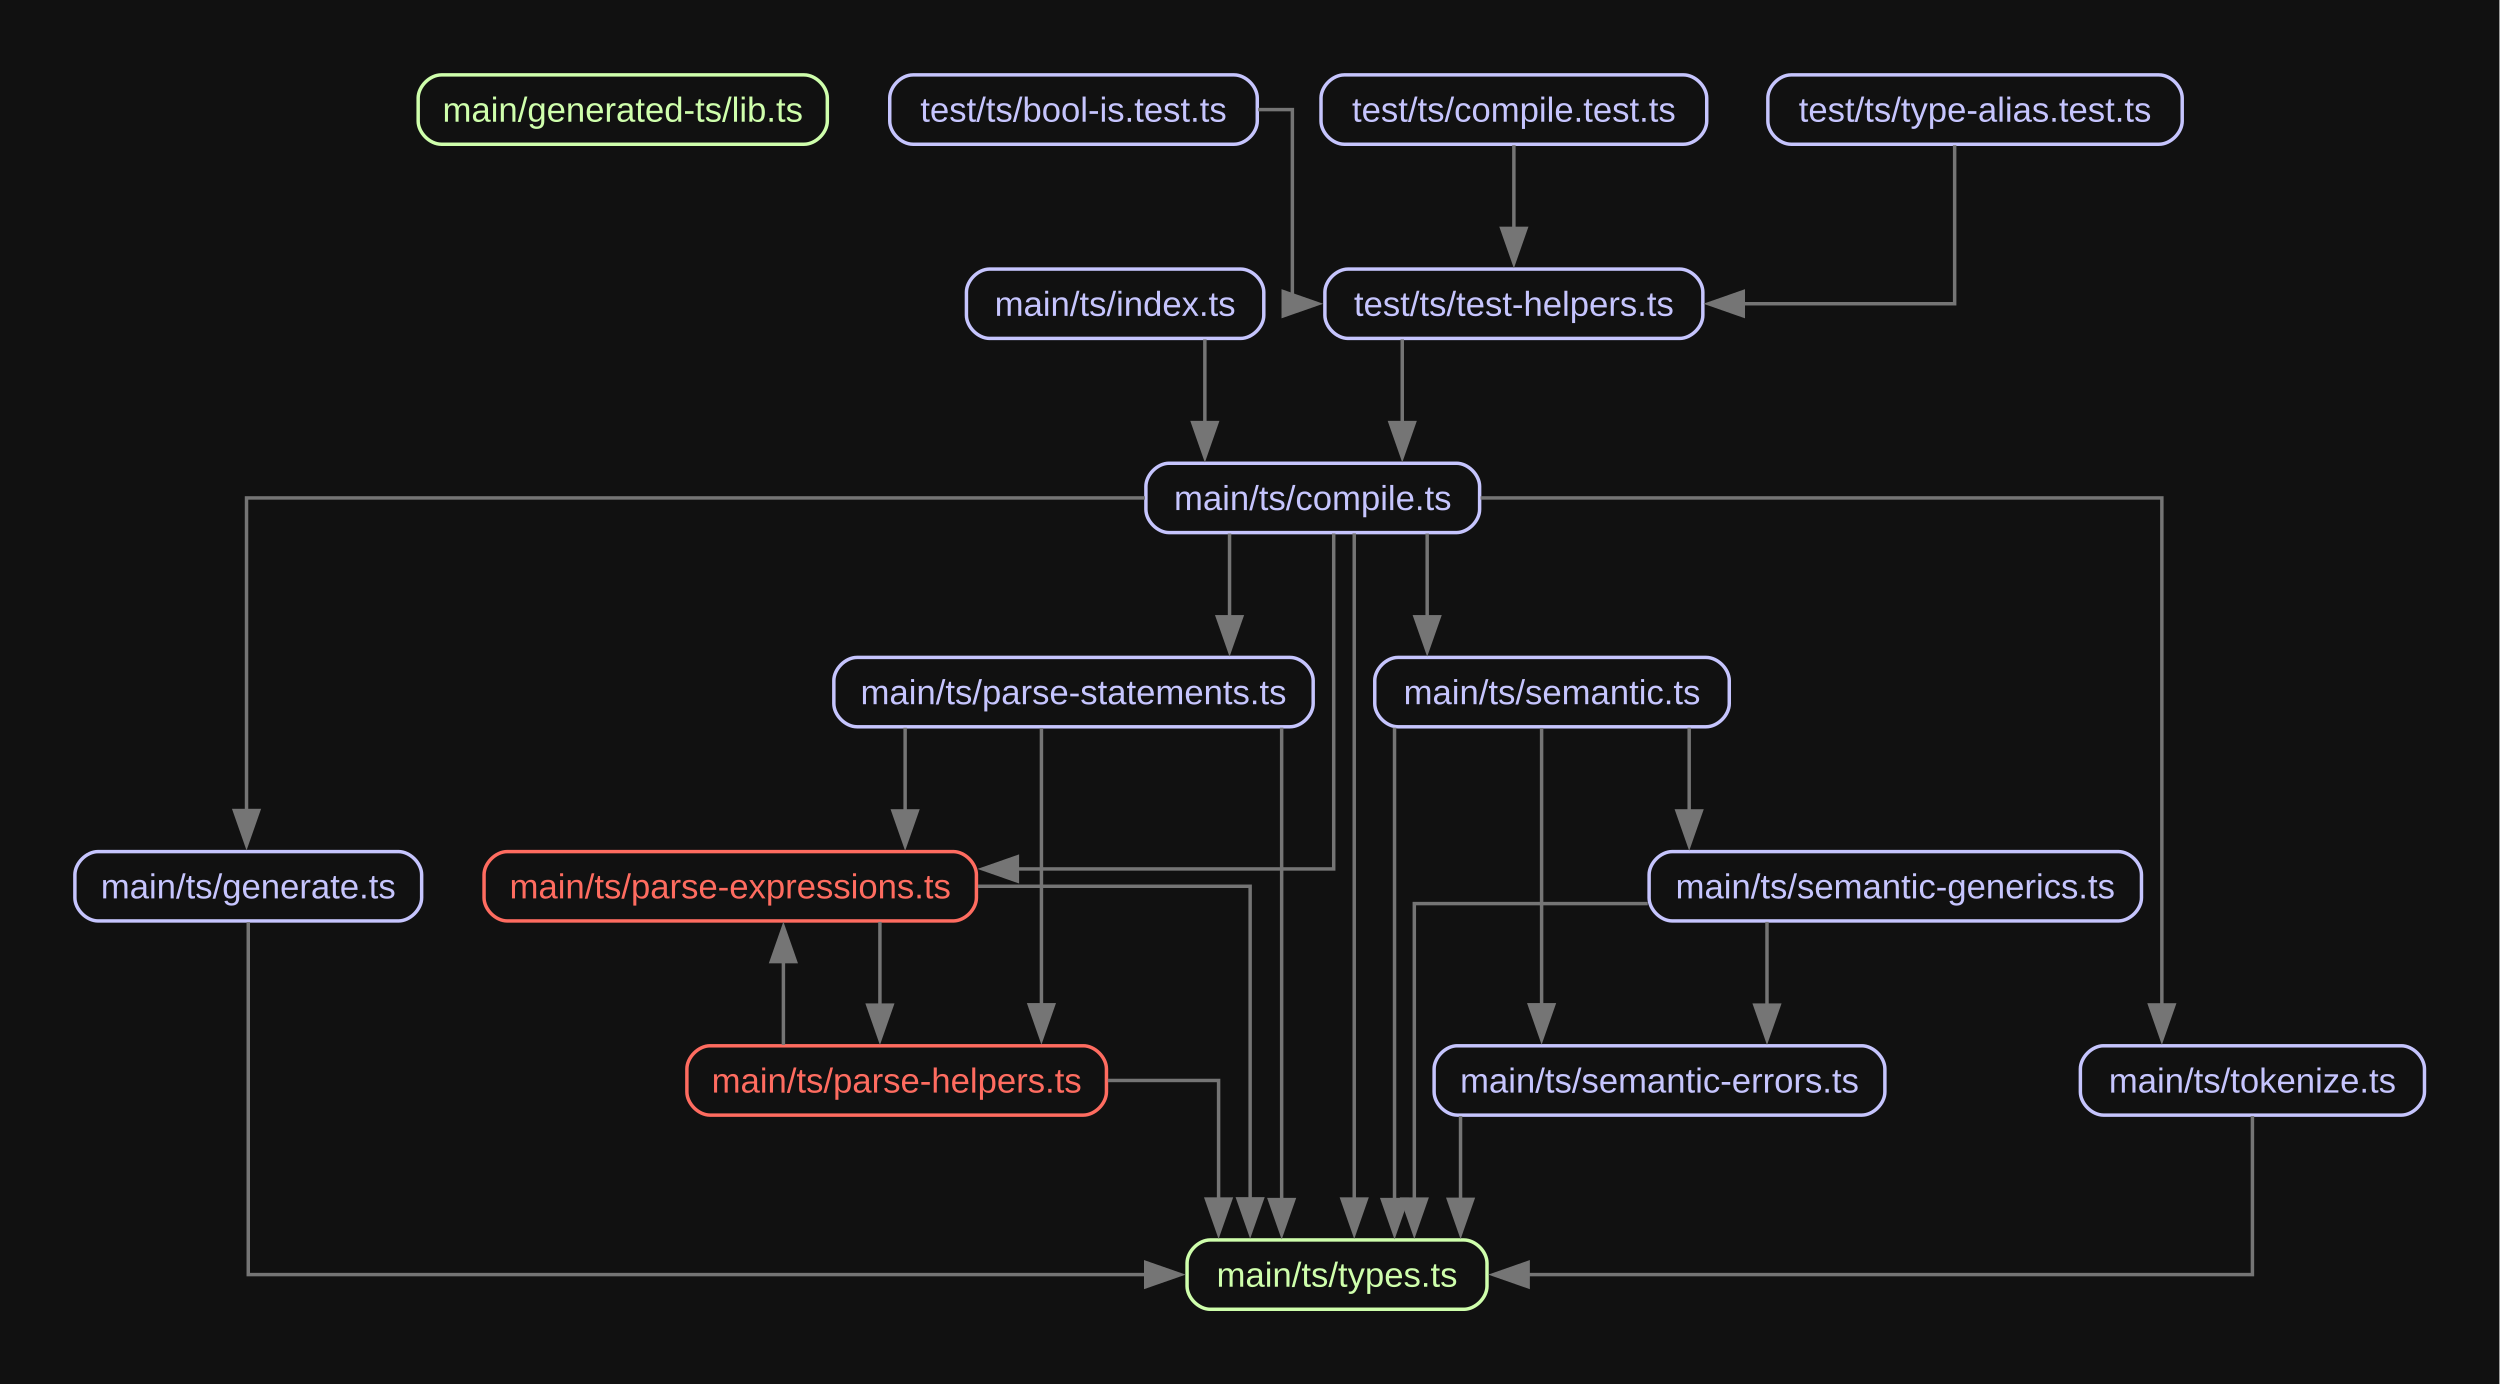
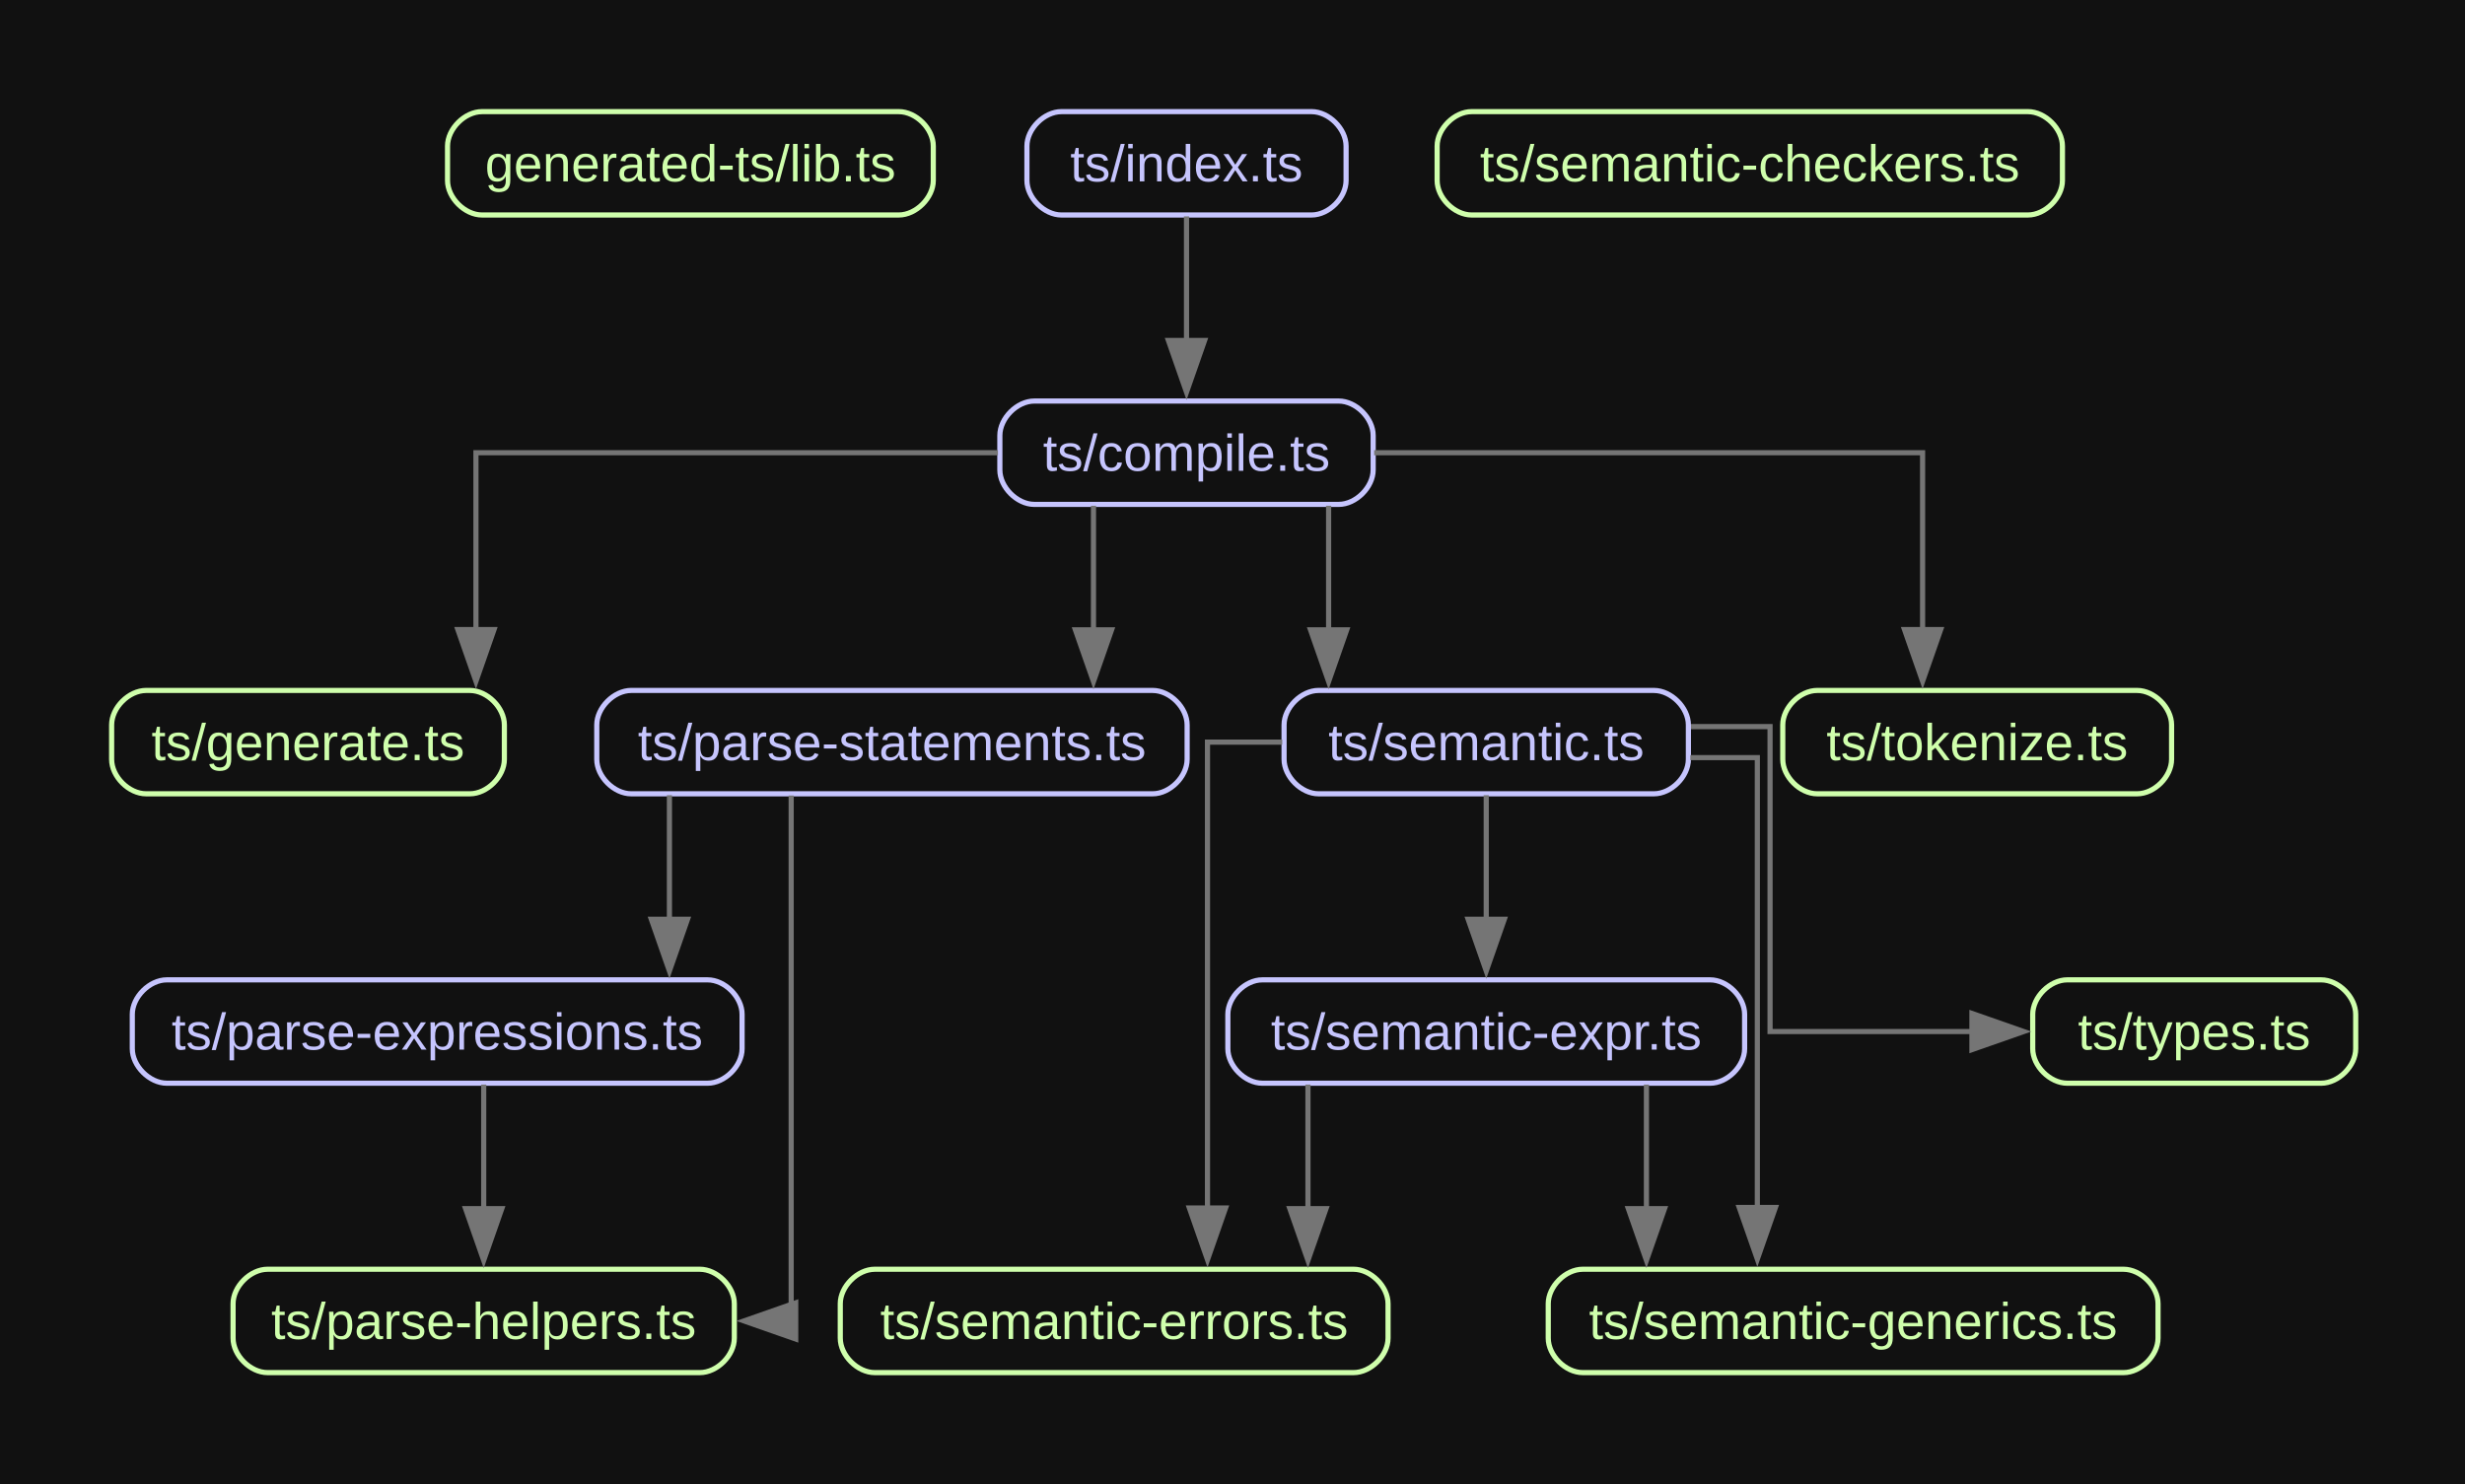
- <svg xmlns="http://www.w3.org/2000/svg" width="721pt" height="399pt" viewBox="0.00 0.00 721.00 399.00">
-   <g id="graph0" class="graph" transform="scale(1 1) rotate(0) translate(21.6 377.6)">
-     <polygon fill="#111111" stroke="none" points="-21.6,21.6 -21.6,-377.6 699.23,-377.6 699.23,21.6 -21.6,21.6" />
+ <svg xmlns="http://www.w3.org/2000/svg" width="477pt" height="287pt" viewBox="0.00 0.00 477.00 287.00">
+   <g id="graph0" class="graph" transform="scale(1 1) rotate(0) translate(21.6 265.6)">
+     <polygon fill="#111111" stroke="none" points="-21.6,21.6 -21.6,-265.6 455.85,-265.6 455.85,21.6 -21.6,21.6" />
    <g id="node1" class="node">
-       <path fill="none" stroke="#cfffac" d="M210.33,-356C210.33,-356 105.67,-356 105.67,-356 102.33,-356 99,-352.67 99,-349.33 99,-349.33 99,-342.67 99,-342.67 99,-339.33 102.33,-336 105.67,-336 105.67,-336 210.33,-336 210.33,-336 213.67,-336 217,-339.33 217,-342.67 217,-342.67 217,-349.33 217,-349.33 217,-352.67 213.67,-356 210.33,-356" />
-       <text xml:space="preserve" text-anchor="middle" x="158" y="-342.5" font-family="Arial" font-size="10.00" fill="#cfffac">main/generated-ts/lib.ts</text>
+       <path fill="none" stroke="#cfffac" d="M152.33,-244C152.33,-244 71.67,-244 71.67,-244 68.33,-244 65,-240.67 65,-237.33 65,-237.33 65,-230.67 65,-230.67 65,-227.33 68.33,-224 71.67,-224 71.67,-224 152.33,-224 152.33,-224 155.67,-224 159,-227.33 159,-230.67 159,-230.67 159,-237.33 159,-237.33 159,-240.67 155.67,-244 152.33,-244" />
+       <text xml:space="preserve" text-anchor="middle" x="112" y="-230.5" font-family="Arial" font-size="10.00" fill="#cfffac">generated-ts/lib.ts</text>
    </g>
    <g id="node2" class="node">
-       <path fill="none" stroke="#c6c5fe" d="M398.46,-244C398.46,-244 315.54,-244 315.54,-244 312.21,-244 308.88,-240.67 308.88,-237.33 308.88,-237.33 308.88,-230.67 308.88,-230.67 308.88,-227.33 312.21,-224 315.54,-224 315.54,-224 398.46,-224 398.46,-224 401.79,-224 405.12,-227.33 405.12,-230.67 405.12,-230.67 405.12,-237.33 405.12,-237.33 405.12,-240.67 401.79,-244 398.46,-244" />
-       <text xml:space="preserve" text-anchor="middle" x="357" y="-230.5" font-family="Arial" font-size="10.00" fill="#c6c5fe">main/ts/compile.ts</text>
+       <path fill="none" stroke="#c6c5fe" d="M237.46,-188C237.46,-188 178.54,-188 178.54,-188 175.21,-188 171.88,-184.67 171.88,-181.33 171.88,-181.33 171.88,-174.67 171.88,-174.67 171.88,-171.33 175.21,-168 178.54,-168 178.54,-168 237.46,-168 237.46,-168 240.79,-168 244.12,-171.33 244.12,-174.67 244.12,-174.67 244.12,-181.33 244.12,-181.33 244.12,-184.67 240.79,-188 237.46,-188" />
+       <text xml:space="preserve" text-anchor="middle" x="208" y="-174.5" font-family="Arial" font-size="10.00" fill="#c6c5fe">ts/compile.ts</text>
    </g>
    <g id="node3" class="node">
-       <path fill="none" stroke="#c6c5fe" d="M93.33,-132C93.33,-132 6.67,-132 6.67,-132 3.33,-132 0,-128.67 0,-125.33 0,-125.33 0,-118.67 0,-118.67 0,-115.33 3.33,-112 6.67,-112 6.67,-112 93.33,-112 93.33,-112 96.67,-112 100,-115.33 100,-118.67 100,-118.67 100,-125.33 100,-125.33 100,-128.67 96.67,-132 93.33,-132" />
-       <text xml:space="preserve" text-anchor="middle" x="50" y="-118.5" font-family="Arial" font-size="10.00" fill="#c6c5fe">main/ts/generate.ts</text>
+       <path fill="none" stroke="#cfffac" d="M69.33,-132C69.33,-132 6.67,-132 6.67,-132 3.33,-132 0,-128.67 0,-125.33 0,-125.33 0,-118.67 0,-118.67 0,-115.33 3.33,-112 6.67,-112 6.67,-112 69.33,-112 69.33,-112 72.67,-112 76,-115.33 76,-118.67 76,-118.67 76,-125.33 76,-125.33 76,-128.67 72.67,-132 69.33,-132" />
+       <text xml:space="preserve" text-anchor="middle" x="38" y="-118.5" font-family="Arial" font-size="10.00" fill="#cfffac">ts/generate.ts</text>
    </g>
    <g id="edge1" class="edge">
-       <path fill="none" stroke="#757575" d="M308.61,-234C222.02,-234 49.5,-234 49.5,-234 49.5,-234 49.5,-143.85 49.5,-143.85" />
-       <polygon fill="#757575" stroke="#757575" points="53,-143.85 49.5,-133.85 46,-143.85 53,-143.85" />
+       <path fill="none" stroke="#757575" d="M171.51,-178C130.78,-178 70.5,-178 70.5,-178 70.5,-178 70.5,-143.78 70.5,-143.78" />
+       <polygon fill="#757575" stroke="#757575" points="74,-143.78 70.5,-133.78 67,-143.78 74,-143.78" />
    </g>
    <g id="node4" class="node">
-       <path fill="none" stroke="#ff6c60" d="M253.33,-132C253.33,-132 124.67,-132 124.67,-132 121.33,-132 118,-128.67 118,-125.33 118,-125.33 118,-118.67 118,-118.67 118,-115.33 121.33,-112 124.67,-112 124.67,-112 253.33,-112 253.33,-112 256.67,-112 260,-115.33 260,-118.67 260,-118.67 260,-125.33 260,-125.33 260,-128.67 256.67,-132 253.33,-132" />
-       <text xml:space="preserve" text-anchor="middle" x="189" y="-118.5" font-family="Arial" font-size="10.00" fill="#ff6c60">main/ts/parse-expressions.ts</text>
+       <path fill="none" stroke="#c6c5fe" d="M201.46,-132C201.46,-132 100.54,-132 100.54,-132 97.21,-132 93.88,-128.67 93.88,-125.33 93.88,-125.33 93.88,-118.67 93.88,-118.67 93.88,-115.33 97.21,-112 100.54,-112 100.54,-112 201.46,-112 201.46,-112 204.79,-112 208.12,-115.33 208.12,-118.67 208.12,-118.67 208.12,-125.33 208.12,-125.33 208.12,-128.67 204.79,-132 201.46,-132" />
+       <text xml:space="preserve" text-anchor="middle" x="151" y="-118.5" font-family="Arial" font-size="10.00" fill="#c6c5fe">ts/parse-statements.ts</text>
    </g>
    <g id="edge2" class="edge">
-       <path fill="none" stroke="#757575" d="M363.04,-223.74C363.04,-196.96 363.04,-127 363.04,-127 363.04,-127 271.81,-127 271.81,-127" />
-       <polygon fill="#757575" stroke="#757575" points="271.81,-123.5 261.81,-127 271.81,-130.5 271.81,-123.5" />
+       <path fill="none" stroke="#757575" d="M190,-167.73C190,-167.73 190,-143.72 190,-143.72" />
+       <polygon fill="#757575" stroke="#757575" points="193.5,-143.72 190,-133.72 186.5,-143.72 193.5,-143.72" />
    </g>
    <g id="node5" class="node">
-       <path fill="none" stroke="#c6c5fe" d="M350.46,-188C350.46,-188 225.54,-188 225.54,-188 222.21,-188 218.88,-184.67 218.88,-181.33 218.88,-181.33 218.88,-174.67 218.88,-174.67 218.88,-171.33 222.21,-168 225.54,-168 225.54,-168 350.46,-168 350.46,-168 353.79,-168 357.12,-171.33 357.12,-174.67 357.12,-174.67 357.12,-181.33 357.12,-181.33 357.12,-184.67 353.79,-188 350.46,-188" />
-       <text xml:space="preserve" text-anchor="middle" x="288" y="-174.5" font-family="Arial" font-size="10.00" fill="#c6c5fe">main/ts/parse-statements.ts</text>
+       <path fill="none" stroke="#c6c5fe" d="M298.46,-132C298.46,-132 233.54,-132 233.54,-132 230.21,-132 226.88,-128.67 226.88,-125.33 226.88,-125.33 226.88,-118.67 226.88,-118.67 226.88,-115.33 230.21,-112 233.54,-112 233.54,-112 298.46,-112 298.46,-112 301.79,-112 305.12,-115.33 305.12,-118.67 305.12,-118.67 305.12,-125.33 305.12,-125.33 305.12,-128.67 301.79,-132 298.46,-132" />
+       <text xml:space="preserve" text-anchor="middle" x="266" y="-118.5" font-family="Arial" font-size="10.00" fill="#c6c5fe">ts/semantic.ts</text>
    </g>
    <g id="edge3" class="edge">
-       <path fill="none" stroke="#757575" d="M333,-223.73C333,-223.73 333,-199.72 333,-199.72" />
-       <polygon fill="#757575" stroke="#757575" points="336.5,-199.72 333,-189.72 329.5,-199.72 336.5,-199.72" />
+       <path fill="none" stroke="#757575" d="M235.5,-167.73C235.5,-167.73 235.5,-143.72 235.5,-143.72" />
+       <polygon fill="#757575" stroke="#757575" points="239,-143.72 235.5,-133.72 232,-143.72 239,-143.72" />
    </g>
    <g id="node6" class="node">
-       <path fill="none" stroke="#c6c5fe" d="M470.46,-188C470.46,-188 381.54,-188 381.54,-188 378.21,-188 374.88,-184.67 374.88,-181.33 374.88,-181.33 374.88,-174.67 374.88,-174.67 374.88,-171.33 378.21,-168 381.54,-168 381.54,-168 470.46,-168 470.46,-168 473.79,-168 477.12,-171.33 477.12,-174.67 477.12,-174.67 477.12,-181.33 477.12,-181.33 477.12,-184.67 473.79,-188 470.46,-188" />
-       <text xml:space="preserve" text-anchor="middle" x="426" y="-174.5" font-family="Arial" font-size="10.00" fill="#c6c5fe">main/ts/semantic.ts</text>
+       <path fill="none" stroke="#cfffac" d="M391.96,-132C391.96,-132 330.04,-132 330.04,-132 326.71,-132 323.38,-128.67 323.38,-125.33 323.38,-125.33 323.38,-118.67 323.38,-118.67 323.38,-115.33 326.71,-112 330.04,-112 330.04,-112 391.96,-112 391.96,-112 395.29,-112 398.62,-115.33 398.62,-118.67 398.62,-118.67 398.62,-125.33 398.62,-125.33 398.62,-128.67 395.29,-132 391.96,-132" />
+       <text xml:space="preserve" text-anchor="middle" x="361" y="-118.5" font-family="Arial" font-size="10.00" fill="#cfffac">ts/tokenize.ts</text>
    </g>
    <g id="edge4" class="edge">
-       <path fill="none" stroke="#757575" d="M390,-223.73C390,-223.73 390,-199.72 390,-199.72" />
-       <polygon fill="#757575" stroke="#757575" points="393.5,-199.72 390,-189.72 386.5,-199.72 393.5,-199.72" />
+       <path fill="none" stroke="#757575" d="M244.31,-178C286.51,-178 350.44,-178 350.44,-178 350.44,-178 350.44,-143.78 350.44,-143.78" />
+       <polygon fill="#757575" stroke="#757575" points="353.94,-143.78 350.44,-133.78 346.94,-143.78 353.94,-143.78" />
+     </g>
+     <g id="node8" class="node">
+       <path fill="none" stroke="#c6c5fe" d="M115.33,-76C115.33,-76 10.67,-76 10.67,-76 7.33,-76 4,-72.67 4,-69.33 4,-69.33 4,-62.67 4,-62.67 4,-59.33 7.33,-56 10.67,-56 10.67,-56 115.33,-56 115.33,-56 118.67,-56 122,-59.33 122,-62.67 122,-62.67 122,-69.33 122,-69.33 122,-72.67 118.67,-76 115.33,-76" />
+       <text xml:space="preserve" text-anchor="middle" x="63" y="-62.5" font-family="Arial" font-size="10.00" fill="#c6c5fe">ts/parse-expressions.ts</text>
+     </g>
+     <g id="edge7" class="edge">
+       <path fill="none" stroke="#757575" d="M107.94,-111.73C107.94,-111.73 107.94,-87.72 107.94,-87.72" />
+       <polygon fill="#757575" stroke="#757575" points="111.44,-87.72 107.94,-77.72 104.44,-87.72 111.44,-87.72" />
+     </g>
+     <g id="node9" class="node">
+       <path fill="none" stroke="#cfffac" d="M113.83,-20C113.83,-20 30.17,-20 30.17,-20 26.83,-20 23.5,-16.67 23.5,-13.33 23.5,-13.33 23.5,-6.67 23.5,-6.67 23.5,-3.33 26.83,0 30.17,0 30.17,0 113.83,0 113.83,0 117.17,0 120.5,-3.33 120.5,-6.67 120.5,-6.67 120.5,-13.33 120.5,-13.33 120.5,-16.67 117.17,-20 113.83,-20" />
+       <text xml:space="preserve" text-anchor="middle" x="72" y="-6.5" font-family="Arial" font-size="10.00" fill="#cfffac">ts/parse-helpers.ts</text>
+     </g>
+     <g id="edge8" class="edge">
+       <path fill="none" stroke="#757575" d="M131.5,-111.66C131.5,-83.94 131.5,-10 131.5,-10 131.5,-10 130.44,-10 130.44,-10" />
+       <polygon fill="#757575" stroke="#757575" points="132.38,-6.5 122.38,-10 132.38,-13.5 132.38,-6.5" />
+     </g>
+     <g id="node11" class="node">
+       <path fill="none" stroke="#cfffac" d="M240.33,-20C240.33,-20 147.67,-20 147.67,-20 144.33,-20 141,-16.67 141,-13.33 141,-13.33 141,-6.67 141,-6.67 141,-3.33 144.33,0 147.67,0 147.67,0 240.33,0 240.33,0 243.67,0 247,-3.33 247,-6.67 247,-6.67 247,-13.33 247,-13.33 247,-16.67 243.67,-20 240.33,-20" />
+       <text xml:space="preserve" text-anchor="middle" x="194" y="-6.5" font-family="Arial" font-size="10.00" fill="#cfffac">ts/semantic-errors.ts</text>
+     </g>
+     <g id="edge11" class="edge">
+       <path fill="none" stroke="#757575" d="M226.52,-122C218.29,-122 212.06,-122 212.06,-122 212.06,-122 212.06,-31.85 212.06,-31.85" />
+       <polygon fill="#757575" stroke="#757575" points="215.56,-31.85 212.06,-21.85 208.56,-31.85 215.56,-31.85" />
+     </g>
+     <g id="node12" class="node">
+       <path fill="none" stroke="#c6c5fe" d="M309.33,-76C309.33,-76 222.67,-76 222.67,-76 219.33,-76 216,-72.67 216,-69.33 216,-69.33 216,-62.67 216,-62.67 216,-59.33 219.33,-56 222.67,-56 222.67,-56 309.33,-56 309.33,-56 312.67,-56 316,-59.33 316,-62.67 316,-62.67 316,-69.33 316,-69.33 316,-72.67 312.67,-76 309.33,-76" />
+       <text xml:space="preserve" text-anchor="middle" x="266" y="-62.5" font-family="Arial" font-size="10.00" fill="#c6c5fe">ts/semantic-expr.ts</text>
+     </g>
+     <g id="edge12" class="edge">
+       <path fill="none" stroke="#757575" d="M266,-111.73C266,-111.73 266,-87.72 266,-87.72" />
+       <polygon fill="#757575" stroke="#757575" points="269.5,-87.72 266,-77.72 262.5,-87.72 269.5,-87.72" />
+     </g>
+     <g id="node13" class="node">
+       <path fill="none" stroke="#cfffac" d="M389.33,-20C389.33,-20 284.67,-20 284.67,-20 281.33,-20 278,-16.67 278,-13.33 278,-13.33 278,-6.67 278,-6.67 278,-3.33 281.33,0 284.67,0 284.67,0 389.33,0 389.33,0 392.67,0 396,-3.33 396,-6.67 396,-6.67 396,-13.33 396,-13.33 396,-16.67 392.67,-20 389.33,-20" />
+       <text xml:space="preserve" text-anchor="middle" x="337" y="-6.5" font-family="Arial" font-size="10.00" fill="#cfffac">ts/semantic-generics.ts</text>
+     </g>
+     <g id="edge13" class="edge">
+       <path fill="none" stroke="#757575" d="M305.49,-119C312.94,-119 318.46,-119 318.46,-119 318.46,-119 318.46,-31.96 318.46,-31.96" />
+       <polygon fill="#757575" stroke="#757575" points="321.96,-31.96 318.46,-21.96 314.96,-31.96 321.96,-31.96" />
+     </g>
+     <g id="node14" class="node">
+       <path fill="none" stroke="#cfffac" d="M427.58,-76C427.58,-76 378.42,-76 378.42,-76 375.08,-76 371.75,-72.67 371.75,-69.33 371.75,-69.33 371.75,-62.67 371.75,-62.67 371.75,-59.33 375.08,-56 378.42,-56 378.42,-56 427.58,-56 427.58,-56 430.92,-56 434.25,-59.33 434.25,-62.67 434.25,-62.67 434.25,-69.33 434.25,-69.33 434.25,-72.67 430.92,-76 427.58,-76" />
+       <text xml:space="preserve" text-anchor="middle" x="403" y="-62.5" font-family="Arial" font-size="10.00" fill="#cfffac">ts/types.ts</text>
+     </g>
+     <g id="edge14" class="edge">
+       <path fill="none" stroke="#757575" d="M305.62,-125C314.28,-125 320.92,-125 320.92,-125 320.92,-125 320.92,-66 320.92,-66 320.92,-66 359.99,-66 359.99,-66" />
+       <polygon fill="#757575" stroke="#757575" points="359.99,-69.5 369.99,-66 359.99,-62.5 359.99,-69.5" />
    </g>
    <g id="node7" class="node">
-       <path fill="none" stroke="#c6c5fe" d="M670.96,-76C670.96,-76 585.04,-76 585.04,-76 581.71,-76 578.38,-72.67 578.38,-69.33 578.38,-69.33 578.38,-62.67 578.38,-62.67 578.38,-59.33 581.71,-56 585.04,-56 585.04,-56 670.96,-56 670.96,-56 674.29,-56 677.62,-59.33 677.62,-62.67 677.62,-62.67 677.62,-69.33 677.62,-69.33 677.62,-72.67 674.29,-76 670.96,-76" />
-       <text xml:space="preserve" text-anchor="middle" x="628" y="-62.5" font-family="Arial" font-size="10.00" fill="#c6c5fe">main/ts/tokenize.ts</text>
+       <path fill="none" stroke="#c6c5fe" d="M232.21,-244C232.21,-244 183.79,-244 183.79,-244 180.46,-244 177.12,-240.67 177.12,-237.33 177.12,-237.33 177.12,-230.67 177.12,-230.67 177.12,-227.33 180.46,-224 183.79,-224 183.79,-224 232.21,-224 232.21,-224 235.54,-224 238.88,-227.33 238.88,-230.67 238.88,-230.67 238.88,-237.33 238.88,-237.33 238.88,-240.67 235.54,-244 232.21,-244" />
+       <text xml:space="preserve" text-anchor="middle" x="208" y="-230.5" font-family="Arial" font-size="10.00" fill="#c6c5fe">ts/index.ts</text>
    </g>
    <g id="edge5" class="edge">
-       <path fill="none" stroke="#757575" d="M405.38,-234C476.74,-234 601.88,-234 601.88,-234 601.88,-234 601.88,-87.77 601.88,-87.77" />
-       <polygon fill="#757575" stroke="#757575" points="605.38,-87.77 601.88,-77.77 598.38,-87.77 605.38,-87.77" />
-     </g>
-     <g id="node8" class="node">
-       <path fill="none" stroke="#cfffac" d="M400.58,-20C400.58,-20 327.42,-20 327.42,-20 324.08,-20 320.75,-16.67 320.75,-13.33 320.75,-13.33 320.75,-6.67 320.75,-6.67 320.75,-3.33 324.08,0 327.42,0 327.42,0 400.58,0 400.58,0 403.92,0 407.25,-3.33 407.25,-6.67 407.25,-6.67 407.25,-13.33 407.25,-13.33 407.25,-16.67 403.92,-20 400.58,-20" />
-       <text xml:space="preserve" text-anchor="middle" x="364" y="-6.5" font-family="Arial" font-size="10.00" fill="#cfffac">main/ts/types.ts</text>
+       <path fill="none" stroke="#757575" d="M208,-223.73C208,-223.73 208,-199.72 208,-199.72" />
+       <polygon fill="#757575" stroke="#757575" points="211.5,-199.72 208,-189.72 204.5,-199.72 211.5,-199.72" />
    </g>
    <g id="edge6" class="edge">
-       <path fill="none" stroke="#757575" d="M368.96,-223.79C368.96,-223.79 368.96,-31.78 368.96,-31.78" />
-       <polygon fill="#757575" stroke="#757575" points="372.46,-31.78 368.96,-21.78 365.46,-31.78 372.46,-31.78" />
+       <path fill="none" stroke="#757575" d="M72,-55.73C72,-55.73 72,-31.72 72,-31.72" />
+       <polygon fill="#757575" stroke="#757575" points="75.5,-31.72 72,-21.72 68.5,-31.72 75.5,-31.72" />
    </g>
-     <g id="edge7" class="edge">
-       <path fill="none" stroke="#757575" d="M50,-111.66C50,-83.94 50,-10 50,-10 50,-10 308.83,-10 308.83,-10" />
-       <polygon fill="#757575" stroke="#757575" points="308.83,-13.5 318.83,-10 308.83,-6.5 308.83,-13.5" />
+     <g id="node10" class="node">
+       <path fill="none" stroke="#cfffac" d="M370.83,-244C370.83,-244 263.17,-244 263.17,-244 259.83,-244 256.5,-240.67 256.5,-237.33 256.5,-237.33 256.5,-230.67 256.5,-230.67 256.5,-227.33 259.83,-224 263.17,-224 263.17,-224 370.83,-224 370.83,-224 374.17,-224 377.5,-227.33 377.5,-230.67 377.5,-230.67 377.5,-237.33 377.5,-237.33 377.5,-240.67 374.17,-244 370.83,-244" />
+       <text xml:space="preserve" text-anchor="middle" x="317" y="-230.5" font-family="Arial" font-size="10.00" fill="#cfffac">ts/semantic-checkers.ts</text>
+     </g>
+     <g id="edge9" class="edge">
+       <path fill="none" stroke="#757575" d="M231.5,-55.73C231.5,-55.73 231.5,-31.72 231.5,-31.72" />
+       <polygon fill="#757575" stroke="#757575" points="235,-31.72 231.5,-21.72 228,-31.72 235,-31.72" />
    </g>
    <g id="edge10" class="edge">
-       <path fill="none" stroke="#757575" d="M260.46,-122C299.07,-122 338.94,-122 338.94,-122 338.94,-122 338.94,-31.85 338.94,-31.85" />
-       <polygon fill="#757575" stroke="#757575" points="342.44,-31.85 338.94,-21.85 335.44,-31.85 342.44,-31.85" />
-     </g>
-     <g id="node10" class="node">
-       <path fill="none" stroke="#ff6c60" d="M290.83,-76C290.83,-76 183.17,-76 183.17,-76 179.83,-76 176.5,-72.67 176.5,-69.33 176.5,-69.33 176.5,-62.67 176.5,-62.67 176.5,-59.33 179.83,-56 183.17,-56 183.17,-56 290.83,-56 290.83,-56 294.17,-56 297.5,-59.33 297.5,-62.67 297.5,-62.67 297.5,-69.33 297.5,-69.33 297.5,-72.67 294.17,-76 290.83,-76" />
-       <text xml:space="preserve" text-anchor="middle" x="237" y="-62.5" font-family="Arial" font-size="10.00" fill="#ff6c60">main/ts/parse-helpers.ts</text>
-     </g>
-     <g id="edge9" class="edge">
-       <path fill="none" stroke="#757575" d="M232.17,-111.73C232.17,-111.73 232.17,-87.72 232.17,-87.72" />
-       <polygon fill="#757575" stroke="#757575" points="235.67,-87.72 232.17,-77.72 228.67,-87.72 235.67,-87.72" />
-     </g>
-     <g id="edge13" class="edge">
-       <path fill="none" stroke="#757575" d="M239.44,-167.73C239.44,-167.73 239.44,-143.72 239.44,-143.72" />
-       <polygon fill="#757575" stroke="#757575" points="242.94,-143.72 239.44,-133.72 235.94,-143.72 242.94,-143.72" />
-     </g>
-     <g id="edge15" class="edge">
-       <path fill="none" stroke="#757575" d="M348.03,-167.74C348.03,-167.74 348.03,-31.64 348.03,-31.64" />
-       <polygon fill="#757575" stroke="#757575" points="351.53,-31.64 348.03,-21.64 344.53,-31.64 351.53,-31.64" />
-     </g>
-     <g id="edge14" class="edge">
-       <path fill="none" stroke="#757575" d="M278.75,-167.66C278.75,-167.66 278.75,-87.82 278.75,-87.82" />
-       <polygon fill="#757575" stroke="#757575" points="282.25,-87.82 278.75,-77.82 275.25,-87.82 282.25,-87.82" />
-     </g>
-     <g id="edge21" class="edge">
-       <path fill="none" stroke="#757575" d="M380.58,-167.74C380.58,-167.74 380.58,-31.64 380.58,-31.64" />
-       <polygon fill="#757575" stroke="#757575" points="384.08,-31.64 380.58,-21.64 377.08,-31.64 384.08,-31.64" />
-     </g>
-     <g id="node11" class="node">
-       <path fill="none" stroke="#c6c5fe" d="M515.33,-76C515.33,-76 398.67,-76 398.67,-76 395.33,-76 392,-72.67 392,-69.33 392,-69.33 392,-62.67 392,-62.67 392,-59.33 395.33,-56 398.67,-56 398.67,-56 515.33,-56 515.33,-56 518.67,-56 522,-59.33 522,-62.67 522,-62.67 522,-69.33 522,-69.33 522,-72.67 518.67,-76 515.33,-76" />
-       <text xml:space="preserve" text-anchor="middle" x="457" y="-62.5" font-family="Arial" font-size="10.00" fill="#c6c5fe">main/ts/semantic-errors.ts</text>
-     </g>
-     <g id="edge19" class="edge">
-       <path fill="none" stroke="#757575" d="M423,-167.66C423,-167.66 423,-87.82 423,-87.82" />
-       <polygon fill="#757575" stroke="#757575" points="426.5,-87.82 423,-77.82 419.5,-87.82 426.5,-87.82" />
-     </g>
-     <g id="node12" class="node">
-       <path fill="none" stroke="#c6c5fe" d="M589.33,-132C589.33,-132 460.67,-132 460.67,-132 457.33,-132 454,-128.67 454,-125.33 454,-125.33 454,-118.67 454,-118.67 454,-115.33 457.33,-112 460.67,-112 460.67,-112 589.33,-112 589.33,-112 592.67,-112 596,-115.33 596,-118.67 596,-118.67 596,-125.33 596,-125.33 596,-128.67 592.67,-132 589.33,-132" />
-       <text xml:space="preserve" text-anchor="middle" x="525" y="-118.5" font-family="Arial" font-size="10.00" fill="#c6c5fe">main/ts/semantic-generics.ts</text>
-     </g>
-     <g id="edge20" class="edge">
-       <path fill="none" stroke="#757575" d="M465.56,-167.73C465.56,-167.73 465.56,-143.72 465.56,-143.72" />
-       <polygon fill="#757575" stroke="#757575" points="469.06,-143.72 465.56,-133.72 462.06,-143.72 469.06,-143.72" />
-     </g>
-     <g id="edge22" class="edge">
-       <path fill="none" stroke="#757575" d="M628,-55.73C628,-39.56 628,-10 628,-10 628,-10 419.11,-10 419.11,-10" />
-       <polygon fill="#757575" stroke="#757575" points="419.11,-6.5 409.11,-10 419.11,-13.5 419.11,-6.5" />
-     </g>
-     <g id="node9" class="node">
-       <path fill="none" stroke="#c6c5fe" d="M336.21,-300C336.21,-300 263.79,-300 263.79,-300 260.46,-300 257.12,-296.67 257.12,-293.33 257.12,-293.33 257.12,-286.67 257.12,-286.67 257.12,-283.33 260.46,-280 263.79,-280 263.79,-280 336.21,-280 336.21,-280 339.54,-280 342.88,-283.33 342.88,-286.67 342.88,-286.67 342.88,-293.33 342.88,-293.33 342.88,-296.67 339.54,-300 336.21,-300" />
-       <text xml:space="preserve" text-anchor="middle" x="300" y="-286.5" font-family="Arial" font-size="10.00" fill="#c6c5fe">main/ts/index.ts</text>
-     </g>
-     <g id="edge8" class="edge">
-       <path fill="none" stroke="#757575" d="M325.88,-279.73C325.88,-279.73 325.88,-255.72 325.88,-255.72" />
-       <polygon fill="#757575" stroke="#757575" points="329.38,-255.72 325.88,-245.72 322.38,-255.72 329.38,-255.72" />
-     </g>
-     <g id="edge11" class="edge">
-       <path fill="none" stroke="#757575" d="M204.33,-76.27C204.33,-76.27 204.33,-100.28 204.33,-100.28" />
-       <polygon fill="#757575" stroke="#757575" points="200.83,-100.28 204.33,-110.28 207.83,-100.28 200.83,-100.28" />
-     </g>
-     <g id="edge12" class="edge">
-       <path fill="none" stroke="#757575" d="M297.89,-66C315.39,-66 329.84,-66 329.84,-66 329.84,-66 329.84,-31.78 329.84,-31.78" />
-       <polygon fill="#757575" stroke="#757575" points="333.34,-31.78 329.84,-21.78 326.34,-31.78 333.34,-31.78" />
-     </g>
-     <g id="edge16" class="edge">
-       <path fill="none" stroke="#757575" d="M399.62,-55.73C399.62,-55.73 399.62,-31.72 399.62,-31.72" />
-       <polygon fill="#757575" stroke="#757575" points="403.13,-31.72 399.63,-21.72 396.13,-31.72 403.13,-31.72" />
-     </g>
-     <g id="edge18" class="edge">
-       <path fill="none" stroke="#757575" d="M453.61,-117C419.63,-117 386.29,-117 386.29,-117 386.29,-117 386.29,-31.77 386.29,-31.77" />
-       <polygon fill="#757575" stroke="#757575" points="389.79,-31.77 386.29,-21.77 382.79,-31.77 389.79,-31.77" />
-     </g>
-     <g id="edge17" class="edge">
-       <path fill="none" stroke="#757575" d="M488,-111.73C488,-111.73 488,-87.72 488,-87.72" />
-       <polygon fill="#757575" stroke="#757575" points="491.5,-87.72 488,-77.72 484.5,-87.72 491.5,-87.72" />
-     </g>
-     <g id="node13" class="node">
-       <path fill="none" stroke="#c6c5fe" d="M334.33,-356C334.33,-356 241.67,-356 241.67,-356 238.33,-356 235,-352.67 235,-349.33 235,-349.33 235,-342.67 235,-342.67 235,-339.33 238.33,-336 241.67,-336 241.67,-336 334.33,-336 334.33,-336 337.67,-336 341,-339.33 341,-342.67 341,-342.67 341,-349.33 341,-349.33 341,-352.67 337.67,-356 334.33,-356" />
-       <text xml:space="preserve" text-anchor="middle" x="288" y="-342.5" font-family="Arial" font-size="10.00" fill="#c6c5fe">test/ts/bool-is.test.ts</text>
-     </g>
-     <g id="node14" class="node">
-       <path fill="none" stroke="#c6c5fe" d="M462.83,-300C462.83,-300 367.17,-300 367.17,-300 363.83,-300 360.5,-296.67 360.5,-293.33 360.5,-293.33 360.5,-286.67 360.5,-286.67 360.5,-283.33 363.83,-280 367.17,-280 367.17,-280 462.83,-280 462.83,-280 466.17,-280 469.5,-283.33 469.5,-286.67 469.5,-286.67 469.5,-293.33 469.5,-293.33 469.5,-296.67 466.17,-300 462.83,-300" />
-       <text xml:space="preserve" text-anchor="middle" x="415" y="-286.5" font-family="Arial" font-size="10.00" fill="#c6c5fe">test/ts/test-helpers.ts</text>
-     </g>
-     <g id="edge23" class="edge">
-       <path fill="none" stroke="#757575" d="M341.26,-346C347.18,-346 351.12,-346 351.12,-346 351.12,-346 351.12,-290 351.12,-290 351.12,-290 352.01,-290 352.01,-290" />
-       <polygon fill="#757575" stroke="#757575" points="348.49,-293.5 358.49,-290 348.49,-286.5 348.49,-293.5" />
-     </g>
-     <g id="edge25" class="edge">
-       <path fill="none" stroke="#757575" d="M382.81,-279.73C382.81,-279.73 382.81,-255.72 382.81,-255.72" />
-       <polygon fill="#757575" stroke="#757575" points="386.31,-255.72 382.81,-245.72 379.31,-255.72 386.31,-255.72" />
-     </g>
-     <g id="node15" class="node">
-       <path fill="none" stroke="#c6c5fe" d="M463.96,-356C463.96,-356 366.04,-356 366.04,-356 362.71,-356 359.38,-352.67 359.38,-349.33 359.38,-349.33 359.38,-342.67 359.38,-342.67 359.38,-339.33 362.71,-336 366.04,-336 366.04,-336 463.96,-336 463.96,-336 467.29,-336 470.62,-339.33 470.62,-342.67 470.62,-342.67 470.62,-349.33 470.62,-349.33 470.62,-352.67 467.29,-356 463.96,-356" />
-       <text xml:space="preserve" text-anchor="middle" x="415" y="-342.5" font-family="Arial" font-size="10.00" fill="#c6c5fe">test/ts/compile.test.ts</text>
-     </g>
-     <g id="edge24" class="edge">
-       <path fill="none" stroke="#757575" d="M415,-335.73C415,-335.73 415,-311.72 415,-311.72" />
-       <polygon fill="#757575" stroke="#757575" points="418.5,-311.72 415,-301.72 411.5,-311.72 418.5,-311.72" />
-     </g>
-     <g id="node16" class="node">
-       <path fill="none" stroke="#c6c5fe" d="M601.08,-356C601.08,-356 494.92,-356 494.92,-356 491.58,-356 488.25,-352.67 488.25,-349.33 488.25,-349.33 488.25,-342.67 488.25,-342.67 488.25,-339.33 491.58,-336 494.92,-336 494.92,-336 601.08,-336 601.08,-336 604.42,-336 607.75,-339.33 607.75,-342.67 607.75,-342.67 607.75,-349.33 607.75,-349.33 607.75,-352.67 604.42,-356 601.08,-356" />
-       <text xml:space="preserve" text-anchor="middle" x="548" y="-342.5" font-family="Arial" font-size="10.00" fill="#c6c5fe">test/ts/type-alias.test.ts</text>
-     </g>
-     <g id="edge26" class="edge">
-       <path fill="none" stroke="#757575" d="M542.12,-335.73C542.12,-319.56 542.12,-290 542.12,-290 542.12,-290 481.16,-290 481.16,-290" />
-       <polygon fill="#757575" stroke="#757575" points="481.16,-286.5 471.16,-290 481.16,-293.5 481.16,-286.5" />
+       <path fill="none" stroke="#757575" d="M297,-55.73C297,-55.73 297,-31.72 297,-31.72" />
+       <polygon fill="#757575" stroke="#757575" points="300.5,-31.72 297,-21.72 293.5,-31.72 300.5,-31.72" />
    </g>
  </g>
</svg>
